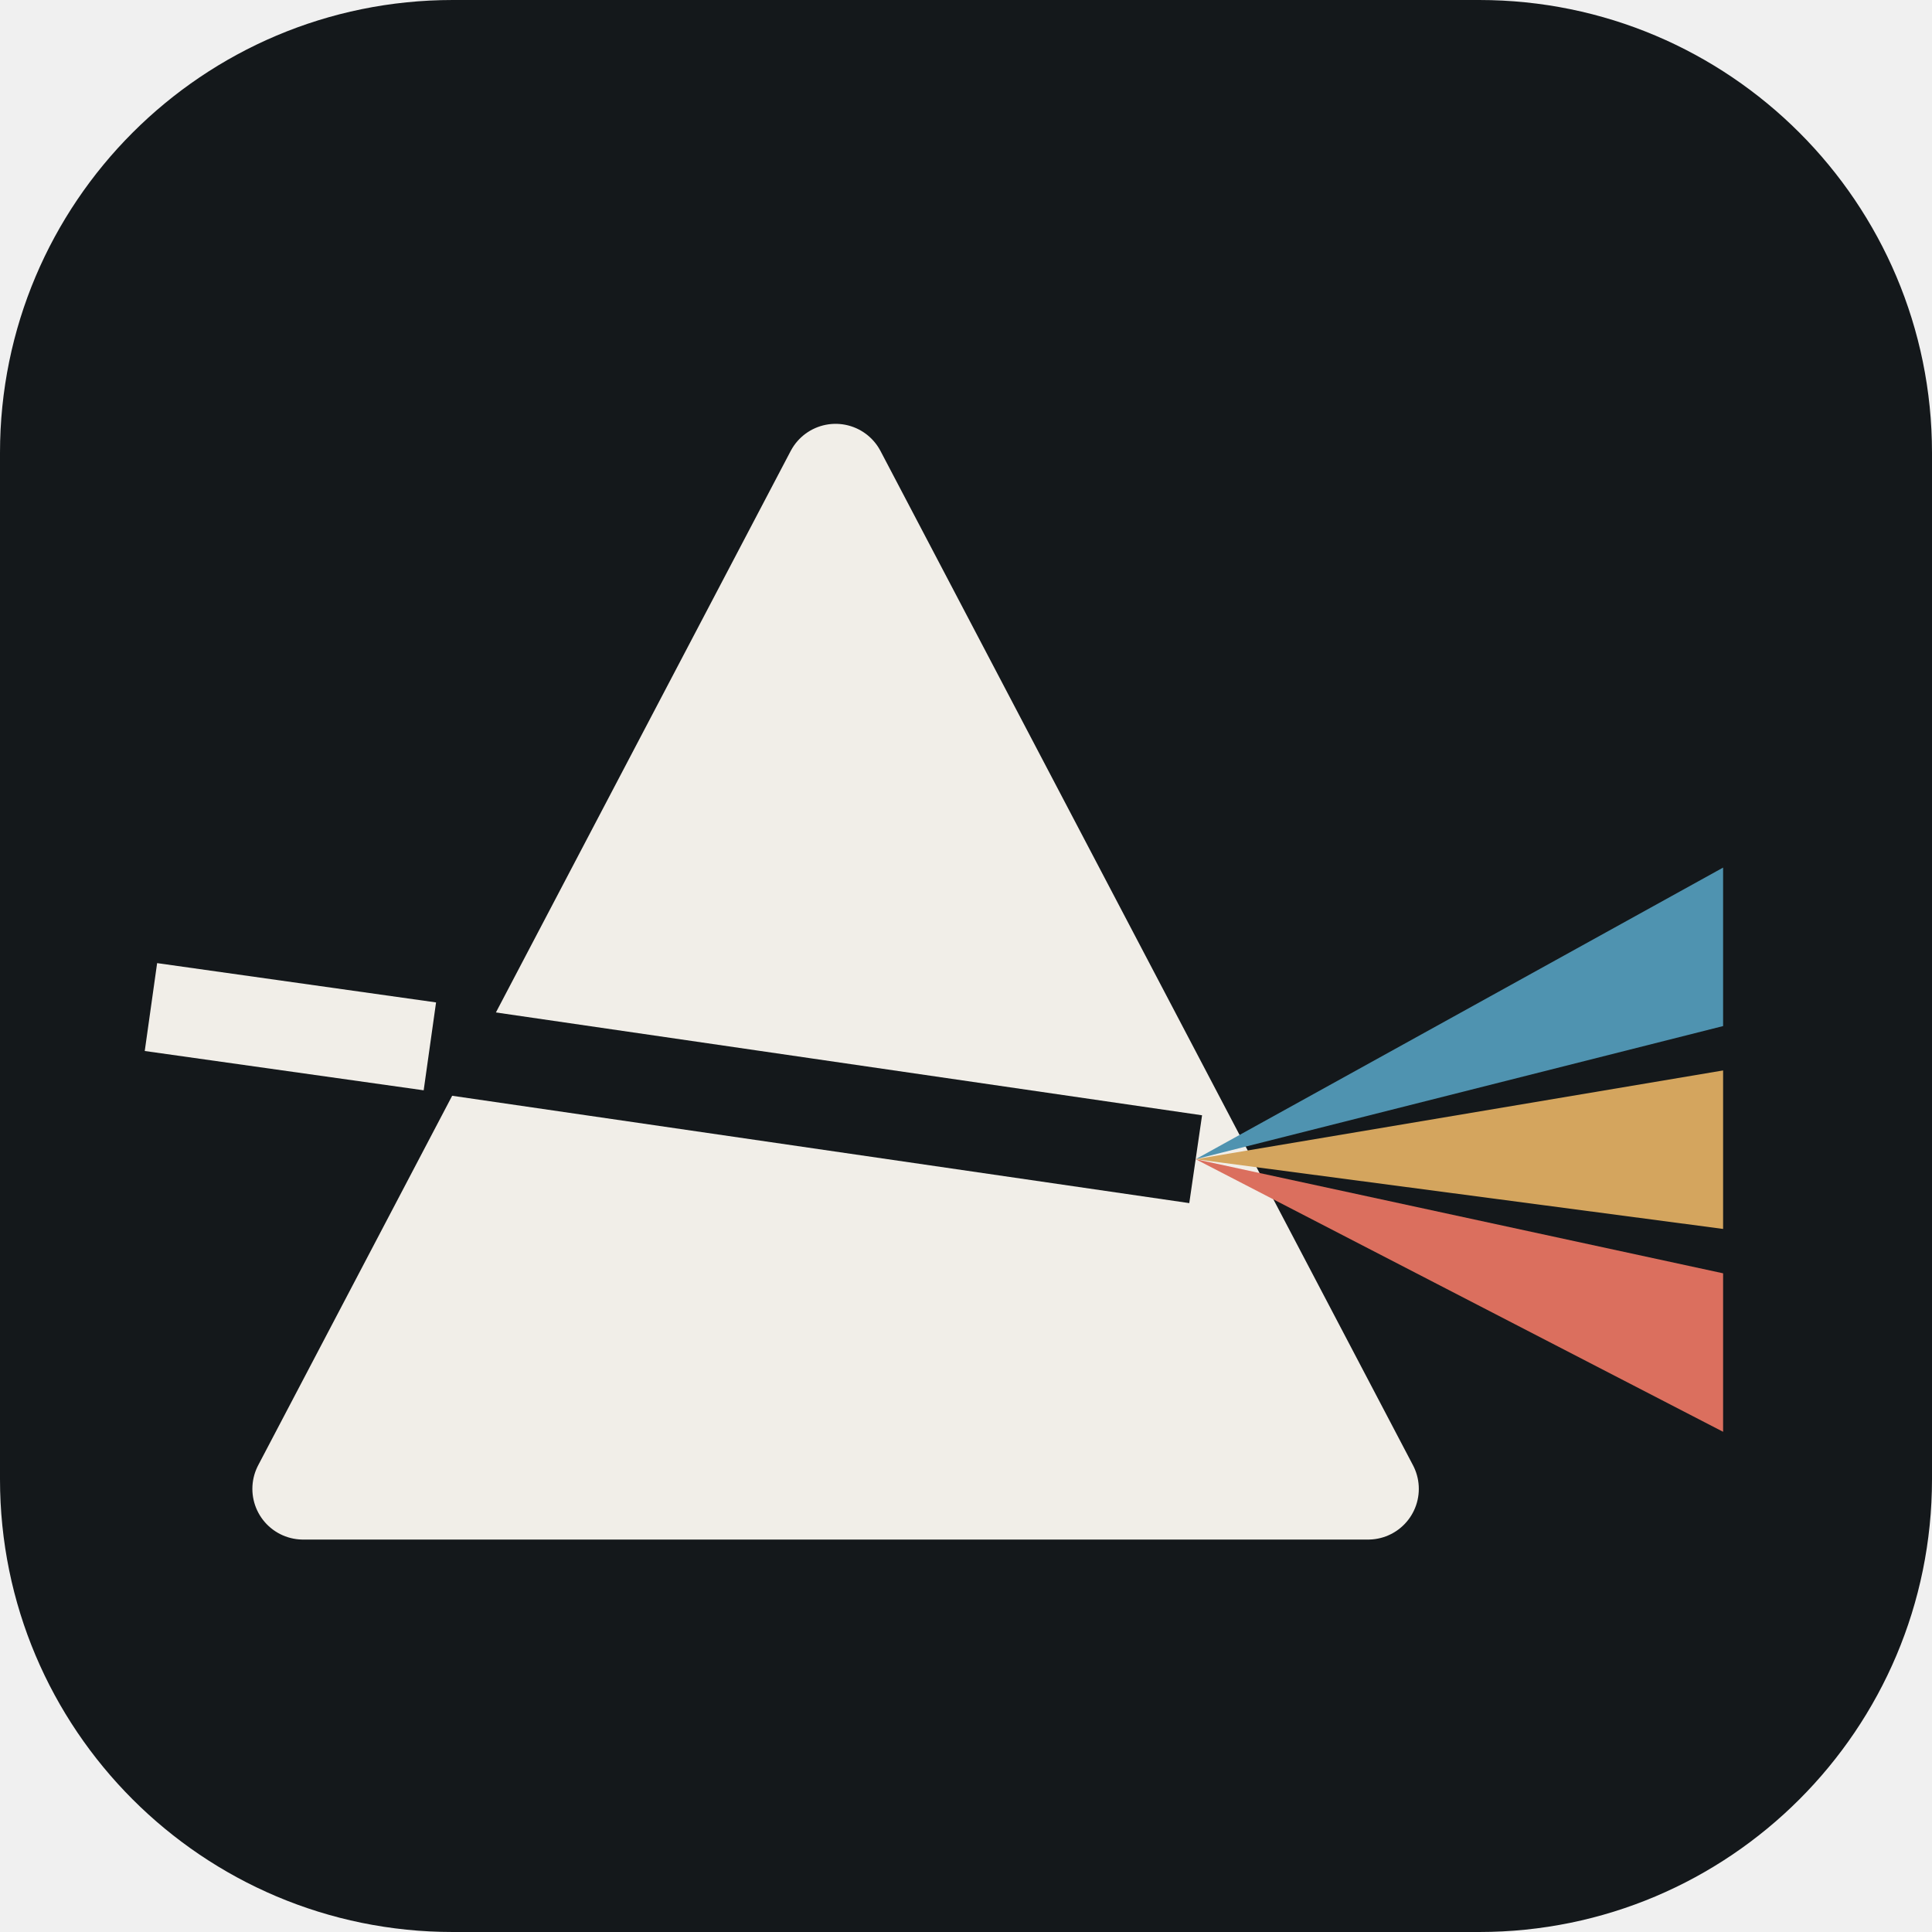
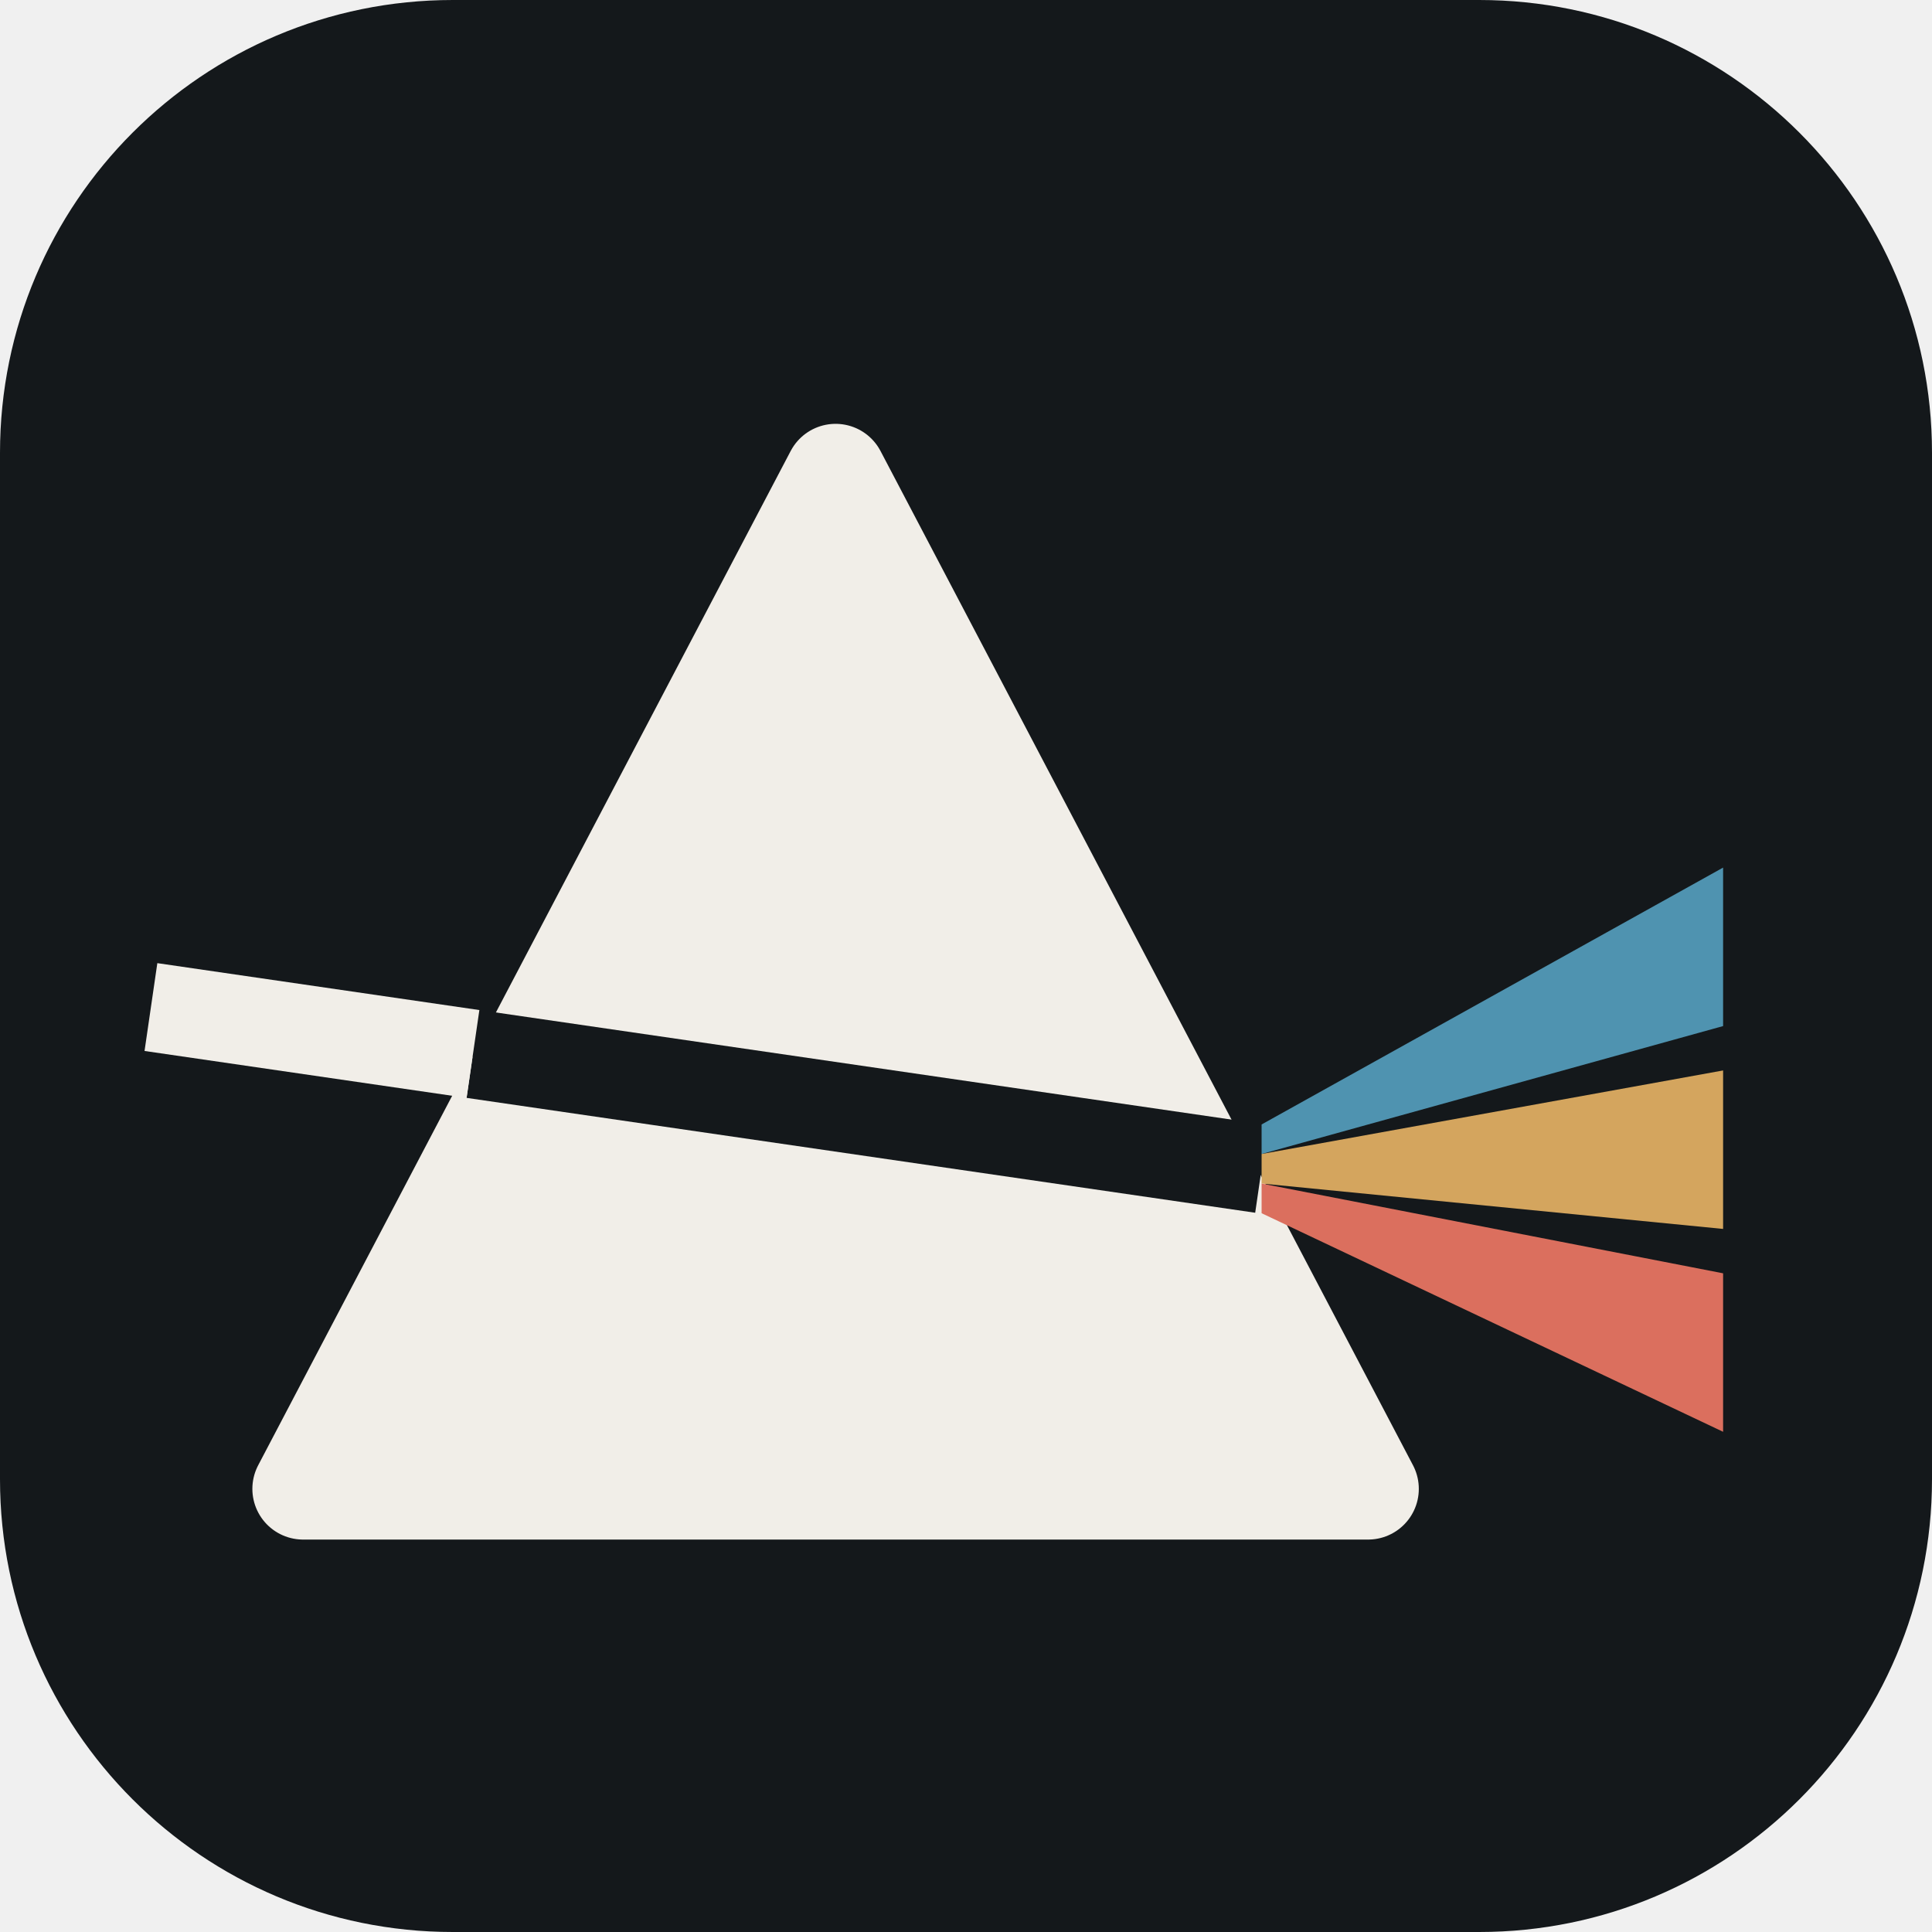
<svg xmlns="http://www.w3.org/2000/svg" viewBox="0 0 128 128" role="img" aria-label="Hyprism">
  <rect width="128" height="128" rx="30" fill="#14181B" />
  <g transform="translate(10 18) scale(.84)">
    <defs>
      <mask id="m">
        <rect x="-20" y="-20" width="200" height="160" fill="#fff" />
-         <path d="M0 58 L82.4 70" stroke="#000" stroke-width="7" />
+         <path d="M25.4 61.70 L87.6 70.76" stroke="#000" stroke-width="7" />
      </mask>
    </defs>
    <path d="M54 16 L96 96 L12 96 Z" fill="#F1EEE8" stroke="#F1EEE8" stroke-width="8" stroke-linejoin="round" mask="url(#m)" />
-     <path d="M0 58 L22 61.1" stroke="#F1EEE8" stroke-width="7" />
-     <path d="M82.4 70 L124 47 L124 59.5 Z" fill="#4F93B0" />
-     <path d="M82.4 70 L124 63 L124 75.5 Z" fill="#D4A55E" />
-     <path d="M82.4 70 L124 79 L124 91.5 Z" fill="#DB6F5E" />
+     <path d="M0 58 L25.4 61.70" stroke="#F1EEE8" stroke-width="7" />
+     <path d="M87.6 67.26 L124 47 L124 59.5 L87.6 69.59 Z" fill="#4F93B0" />
+     <path d="M87.6 69.59 L124 63 L124 75.5 L87.6 71.92 Z" fill="#D4A55E" />
+     <path d="M87.6 71.92 L124 79 L124 91.5 L87.6 74.26 Z" fill="#DB6F5E" />
  </g>
</svg>
